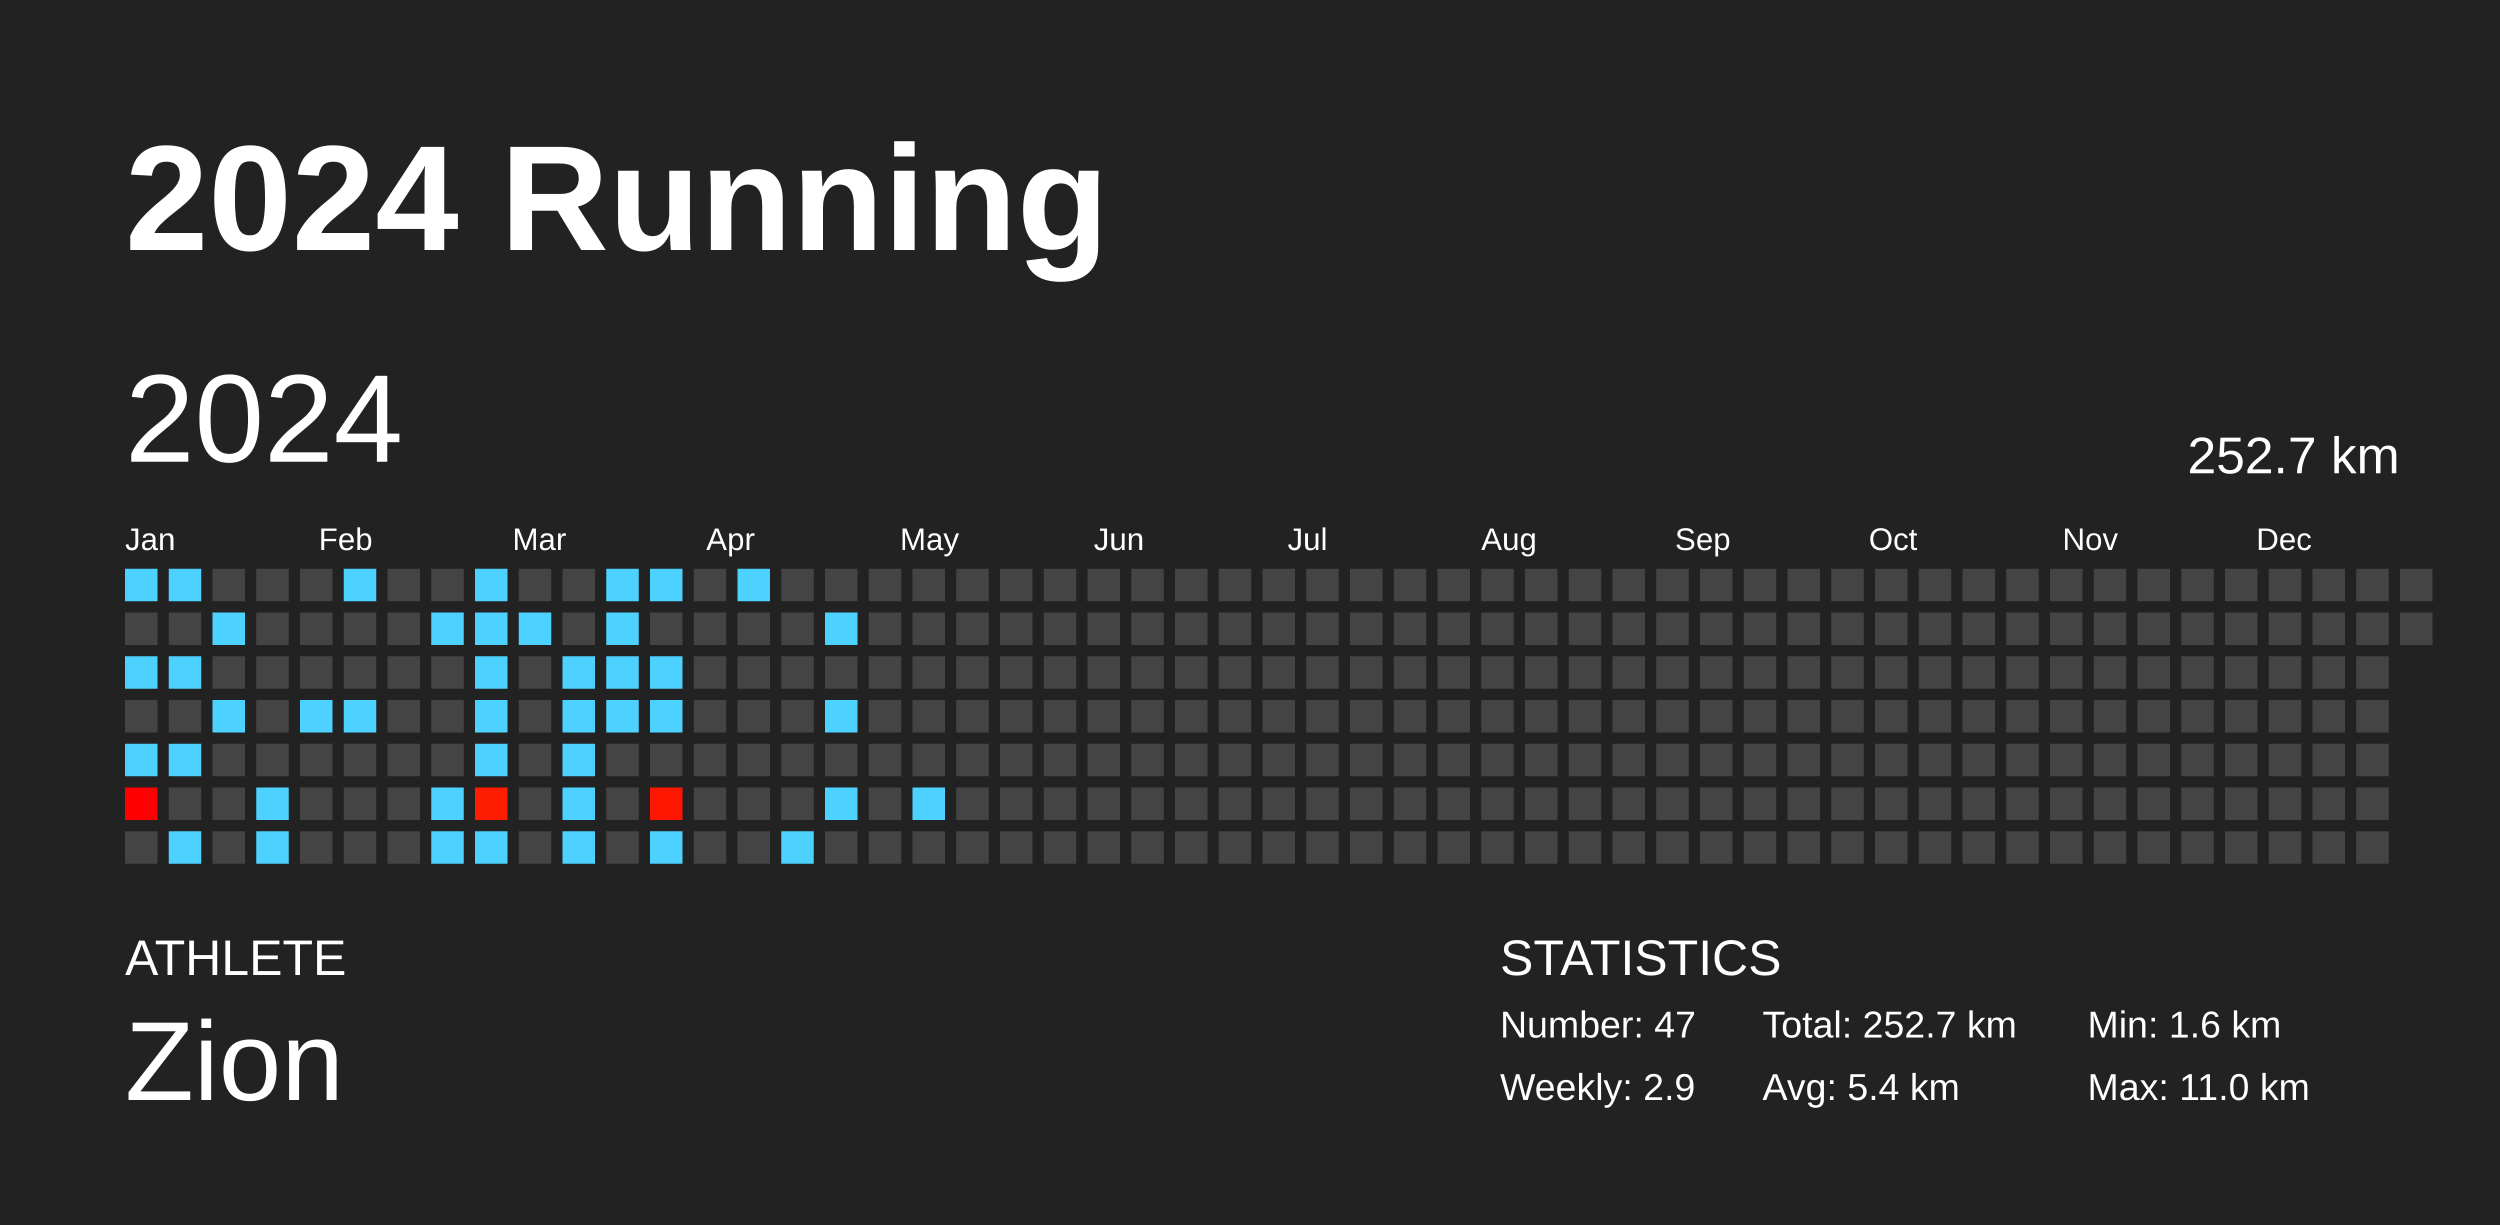
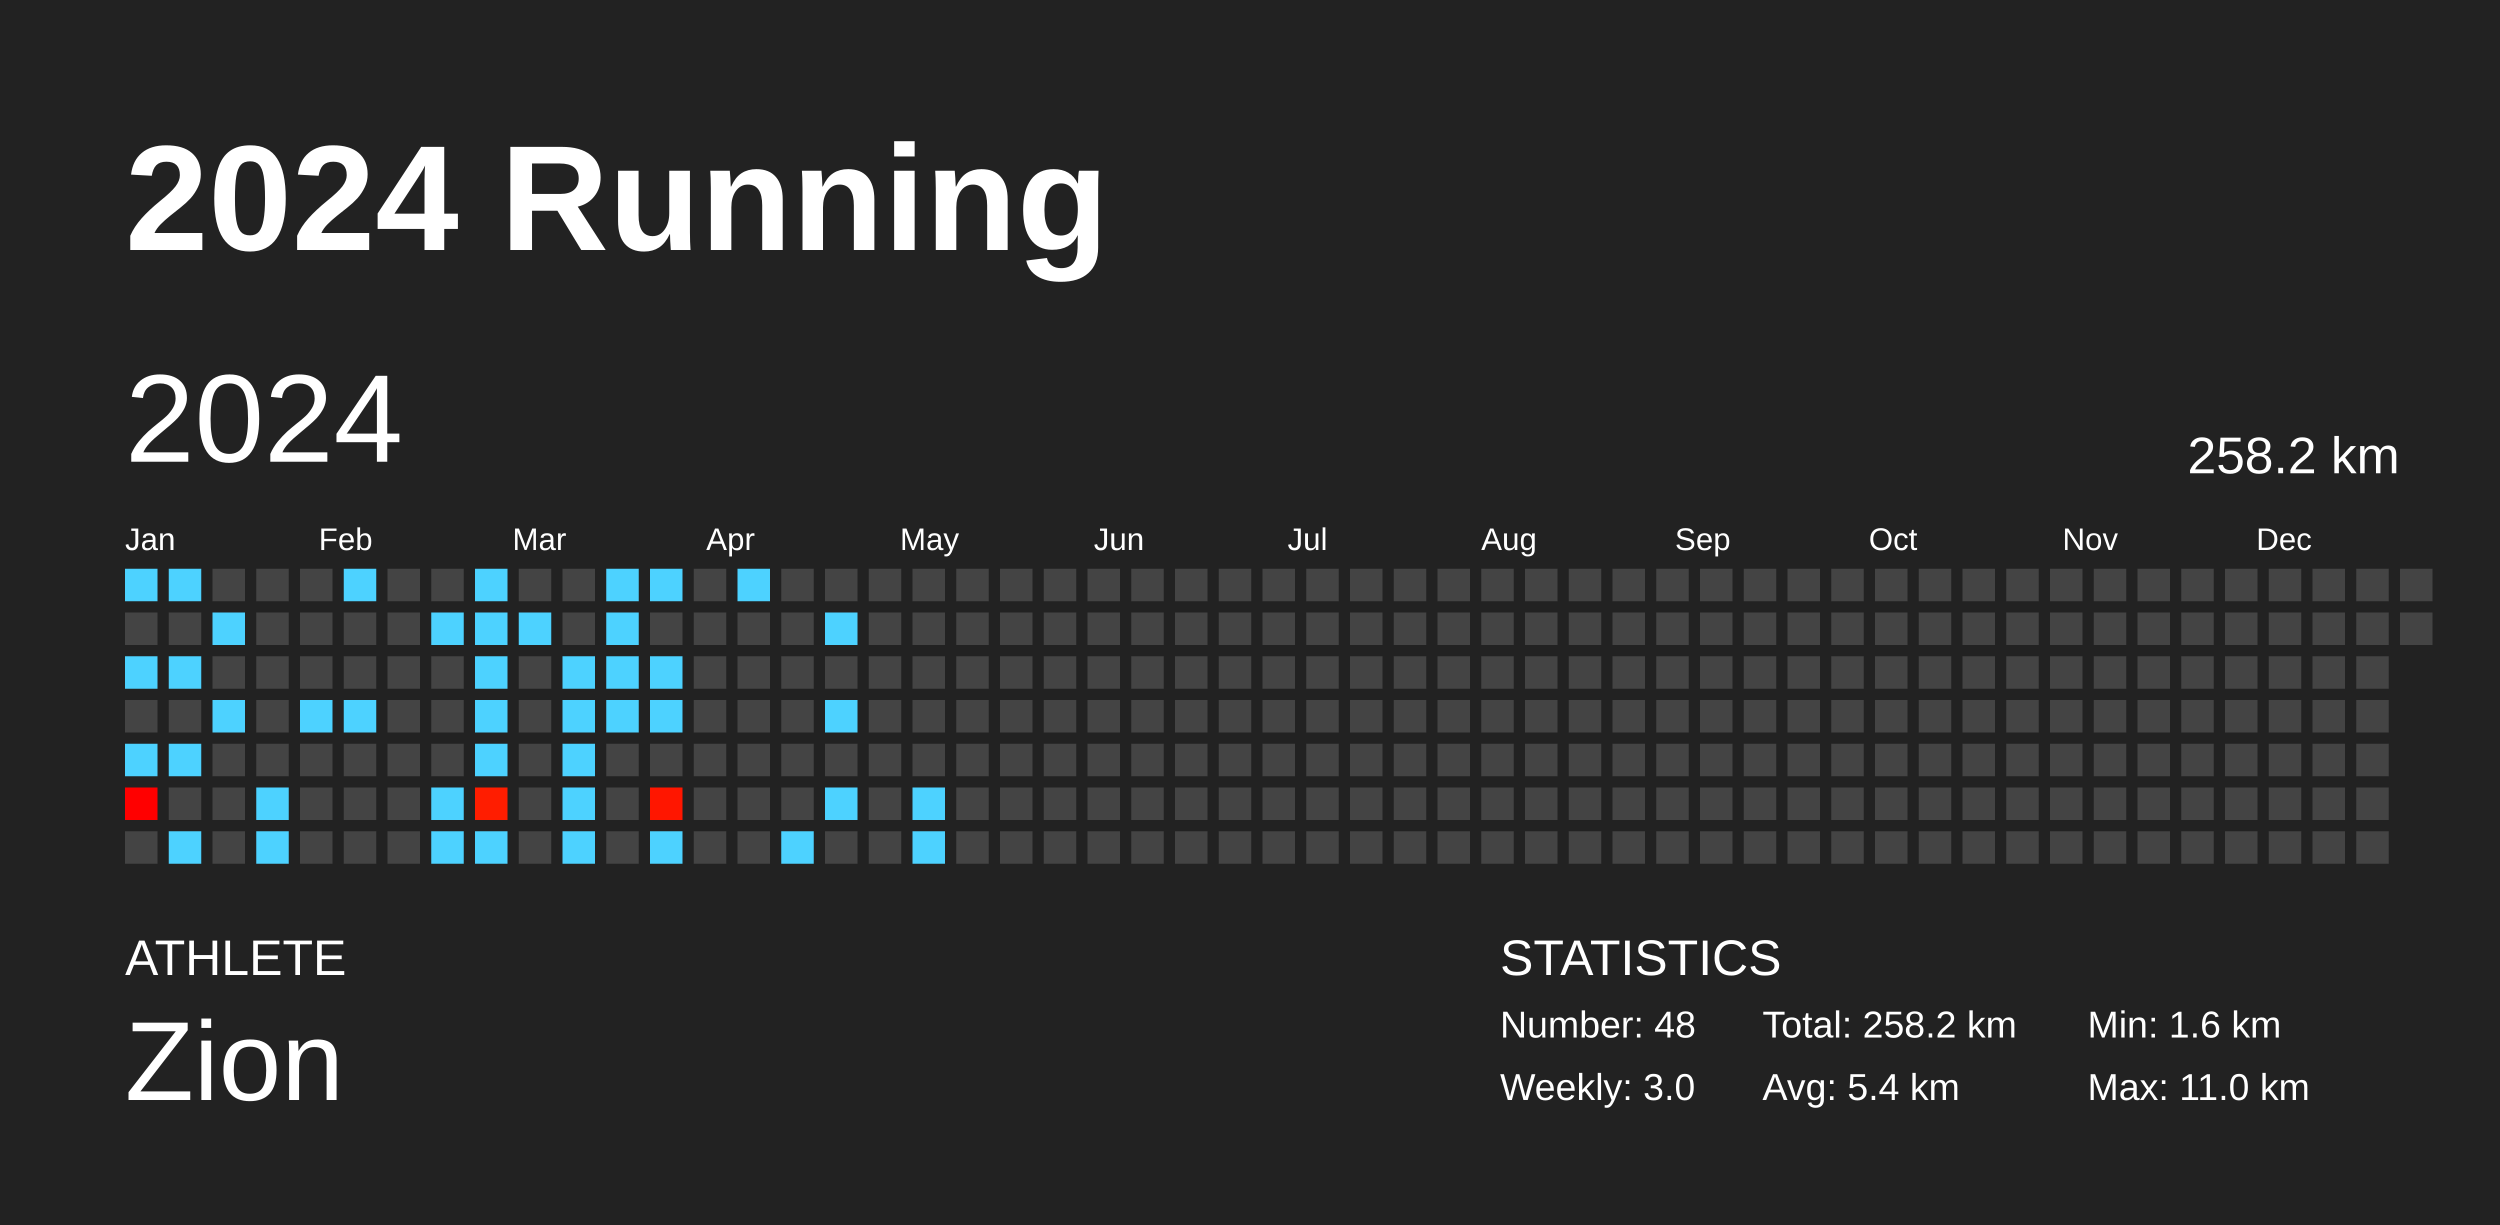
<svg xmlns="http://www.w3.org/2000/svg" baseProfile="full" height="98mm" version="1.1" viewBox="0,0,200,98" width="200mm">
  <defs />
  <rect fill="#222222" height="98" width="200" x="0" y="0" />
  <text fill="#FFFFFF" style="font-size:12px; font-family:Arial; font-weight:bold;" x="10" y="20">2024 Running</text>
  <text fill="#FFFFFF" style="font-size:4px; font-family:Arial" x="10" y="78">ATHLETE</text>
  <text fill="#FFFFFF" style="font-size:9px; font-family:Arial" x="10" y="88">Zion</text>
  <text fill="#FFFFFF" style="font-size:4px; font-family:Arial" x="120" y="78">STATISTICS</text>
-   <text fill="#FFFFFF" style="font-size:3px; font-family:Arial" x="120" y="83">Number: 47</text>
-   <text fill="#FFFFFF" style="font-size:3px; font-family:Arial" x="120" y="88">Weekly: 2.9</text>
-   <text fill="#FFFFFF" style="font-size:3px; font-family:Arial" x="141" y="83">Total: 252.7 km</text>
+   <text fill="#FFFFFF" style="font-size:3px; font-family:Arial" x="120" y="83">Number: 48</text>
+   <text fill="#FFFFFF" style="font-size:3px; font-family:Arial" x="120" y="88">Weekly: 3.0</text>
+   <text fill="#FFFFFF" style="font-size:3px; font-family:Arial" x="141" y="83">Total: 258.2 km</text>
  <text fill="#FFFFFF" style="font-size:3px; font-family:Arial" x="141" y="88">Avg: 5.4 km</text>
  <text fill="#FFFFFF" style="font-size:3px; font-family:Arial" x="167" y="83">Min: 1.6 km</text>
  <text fill="#FFFFFF" style="font-size:3px; font-family:Arial" x="167" y="88">Max: 11.0 km</text>
  <text dominant-baseline="hanging" fill="#FFFFFF" style="font-size:10.0px; font-family:Arial;" x="10" y="30">2024</text>
-   <text dominant-baseline="hanging" fill="#FFFFFF" style="font-size:4.125px; font-family:Arial;" x="175" y="35">252.7 km</text>
+   <text dominant-baseline="hanging" fill="#FFFFFF" style="font-size:4.125px; font-family:Arial;" x="175" y="35">258.2 km</text>
  <text fill="#FFFFFF" style="font-size:2.5px; font-family:Arial" x="10.0" y="44">Jan</text>
  <text fill="#FFFFFF" style="font-size:2.5px; font-family:Arial" x="25.5" y="44">Feb</text>
  <text fill="#FFFFFF" style="font-size:2.5px; font-family:Arial" x="41.0" y="44">Mar</text>
  <text fill="#FFFFFF" style="font-size:2.5px; font-family:Arial" x="56.5" y="44">Apr</text>
  <text fill="#FFFFFF" style="font-size:2.5px; font-family:Arial" x="72.0" y="44">May</text>
  <text fill="#FFFFFF" style="font-size:2.5px; font-family:Arial" x="87.5" y="44">Jun</text>
  <text fill="#FFFFFF" style="font-size:2.5px; font-family:Arial" x="103.0" y="44">Jul</text>
  <text fill="#FFFFFF" style="font-size:2.5px; font-family:Arial" x="118.5" y="44">Aug</text>
  <text fill="#FFFFFF" style="font-size:2.5px; font-family:Arial" x="134.0" y="44">Sep</text>
  <text fill="#FFFFFF" style="font-size:2.5px; font-family:Arial" x="149.5" y="44">Oct</text>
  <text fill="#FFFFFF" style="font-size:2.5px; font-family:Arial" x="165.0" y="44">Nov</text>
  <text fill="#FFFFFF" style="font-size:2.5px; font-family:Arial" x="180.5" y="44">Dec</text>
  <rect fill="#4dd2ff" height="2.6" width="2.6" x="10.0" y="45.5" />
  <rect fill="#444444" height="2.6" width="2.6" x="10.0" y="49.0" />
  <rect fill="#4dd2ff" height="2.6" width="2.6" x="10.0" y="52.5" />
  <rect fill="#444444" height="2.6" width="2.6" x="10.0" y="56.0" />
  <rect fill="#4dd2ff" height="2.6" width="2.6" x="10.0" y="59.5" />
  <rect fill="#ff0000" height="2.6" width="2.6" x="10.0" y="63.0" />
  <rect fill="#444444" height="2.6" width="2.6" x="10.0" y="66.5" />
  <rect fill="#4dd2ff" height="2.6" width="2.6" x="13.5" y="45.5" />
  <rect fill="#444444" height="2.6" width="2.6" x="13.5" y="49.0" />
  <rect fill="#4dd2ff" height="2.6" width="2.6" x="13.5" y="52.5" />
  <rect fill="#444444" height="2.6" width="2.6" x="13.5" y="56.0" />
  <rect fill="#4dd2ff" height="2.6" width="2.6" x="13.5" y="59.5" />
  <rect fill="#444444" height="2.6" width="2.6" x="13.5" y="63.0" />
  <rect fill="#4dd2ff" height="2.6" width="2.6" x="13.5" y="66.5" />
  <rect fill="#444444" height="2.6" width="2.6" x="17.0" y="45.5" />
  <rect fill="#4dd2ff" height="2.6" width="2.6" x="17.0" y="49.0" />
  <rect fill="#444444" height="2.6" width="2.6" x="17.0" y="52.5" />
  <rect fill="#4dd2ff" height="2.6" width="2.6" x="17.0" y="56.0" />
  <rect fill="#444444" height="2.6" width="2.6" x="17.0" y="59.5" />
  <rect fill="#444444" height="2.6" width="2.6" x="17.0" y="63.0" />
  <rect fill="#444444" height="2.6" width="2.6" x="17.0" y="66.5" />
  <rect fill="#444444" height="2.6" width="2.6" x="20.5" y="45.5" />
  <rect fill="#444444" height="2.6" width="2.6" x="20.5" y="49.0" />
  <rect fill="#444444" height="2.6" width="2.6" x="20.5" y="52.5" />
  <rect fill="#444444" height="2.6" width="2.6" x="20.5" y="56.0" />
  <rect fill="#444444" height="2.6" width="2.6" x="20.5" y="59.5" />
  <rect fill="#4dd2ff" height="2.6" width="2.6" x="20.5" y="63.0" />
  <rect fill="#4dd2ff" height="2.6" width="2.6" x="20.5" y="66.5" />
  <rect fill="#444444" height="2.6" width="2.6" x="24.0" y="45.5" />
  <rect fill="#444444" height="2.6" width="2.6" x="24.0" y="49.0" />
  <rect fill="#444444" height="2.6" width="2.6" x="24.0" y="52.5" />
  <rect fill="#4dd2ff" height="2.6" width="2.6" x="24.0" y="56.0" />
  <rect fill="#444444" height="2.6" width="2.6" x="24.0" y="59.5" />
  <rect fill="#444444" height="2.6" width="2.6" x="24.0" y="63.0" />
  <rect fill="#444444" height="2.6" width="2.6" x="24.0" y="66.5" />
  <rect fill="#4dd2ff" height="2.6" width="2.6" x="27.5" y="45.5" />
  <rect fill="#444444" height="2.6" width="2.6" x="27.5" y="49.0" />
  <rect fill="#444444" height="2.6" width="2.6" x="27.5" y="52.5" />
  <rect fill="#4dd2ff" height="2.6" width="2.6" x="27.5" y="56.0" />
  <rect fill="#444444" height="2.6" width="2.6" x="27.5" y="59.5" />
  <rect fill="#444444" height="2.6" width="2.6" x="27.5" y="63.0" />
  <rect fill="#444444" height="2.6" width="2.6" x="27.5" y="66.5" />
  <rect fill="#444444" height="2.6" width="2.6" x="31.0" y="45.5" />
  <rect fill="#444444" height="2.6" width="2.6" x="31.0" y="49.0" />
  <rect fill="#444444" height="2.6" width="2.6" x="31.0" y="52.5" />
  <rect fill="#444444" height="2.6" width="2.6" x="31.0" y="56.0" />
  <rect fill="#444444" height="2.6" width="2.6" x="31.0" y="59.5" />
  <rect fill="#444444" height="2.6" width="2.6" x="31.0" y="63.0" />
  <rect fill="#444444" height="2.6" width="2.6" x="31.0" y="66.5" />
  <rect fill="#444444" height="2.6" width="2.6" x="34.5" y="45.5" />
  <rect fill="#4dd2ff" height="2.6" width="2.6" x="34.5" y="49.0" />
  <rect fill="#444444" height="2.6" width="2.6" x="34.5" y="52.5" />
  <rect fill="#444444" height="2.6" width="2.6" x="34.5" y="56.0" />
  <rect fill="#444444" height="2.6" width="2.6" x="34.5" y="59.5" />
  <rect fill="#4dd2ff" height="2.6" width="2.6" x="34.5" y="63.0" />
  <rect fill="#4dd2ff" height="2.6" width="2.6" x="34.5" y="66.5" />
  <rect fill="#4dd2ff" height="2.6" width="2.6" x="38.0" y="45.5" />
  <rect fill="#4dd2ff" height="2.6" width="2.6" x="38.0" y="49.0" />
  <rect fill="#4dd2ff" height="2.6" width="2.6" x="38.0" y="52.5" />
  <rect fill="#4dd2ff" height="2.6" width="2.6" x="38.0" y="56.0" />
  <rect fill="#4dd2ff" height="2.6" width="2.6" x="38.0" y="59.5" />
  <rect fill="#ff1d00" height="2.6" width="2.6" x="38.0" y="63.0" />
  <rect fill="#4dd2ff" height="2.6" width="2.6" x="38.0" y="66.5" />
  <rect fill="#444444" height="2.6" width="2.6" x="41.5" y="45.5" />
  <rect fill="#4dd2ff" height="2.6" width="2.6" x="41.5" y="49.0" />
  <rect fill="#444444" height="2.6" width="2.6" x="41.5" y="52.5" />
  <rect fill="#444444" height="2.6" width="2.6" x="41.5" y="56.0" />
  <rect fill="#444444" height="2.6" width="2.6" x="41.5" y="59.5" />
  <rect fill="#444444" height="2.6" width="2.6" x="41.5" y="63.0" />
  <rect fill="#444444" height="2.6" width="2.6" x="41.5" y="66.5" />
  <rect fill="#444444" height="2.6" width="2.6" x="45.0" y="45.5" />
  <rect fill="#444444" height="2.6" width="2.6" x="45.0" y="49.0" />
  <rect fill="#4dd2ff" height="2.6" width="2.6" x="45.0" y="52.5" />
  <rect fill="#4dd2ff" height="2.6" width="2.6" x="45.0" y="56.0" />
  <rect fill="#4dd2ff" height="2.6" width="2.6" x="45.0" y="59.5" />
  <rect fill="#4dd2ff" height="2.6" width="2.6" x="45.0" y="63.0" />
  <rect fill="#4dd2ff" height="2.6" width="2.6" x="45.0" y="66.5" />
  <rect fill="#4dd2ff" height="2.6" width="2.6" x="48.5" y="45.5" />
  <rect fill="#4dd2ff" height="2.6" width="2.6" x="48.5" y="49.0" />
  <rect fill="#4dd2ff" height="2.6" width="2.6" x="48.5" y="52.5" />
  <rect fill="#4dd2ff" height="2.6" width="2.6" x="48.5" y="56.0" />
  <rect fill="#444444" height="2.6" width="2.6" x="48.5" y="59.5" />
  <rect fill="#444444" height="2.6" width="2.6" x="48.5" y="63.0" />
  <rect fill="#444444" height="2.6" width="2.6" x="48.5" y="66.5" />
  <rect fill="#4dd2ff" height="2.6" width="2.6" x="52.0" y="45.5" />
  <rect fill="#444444" height="2.6" width="2.6" x="52.0" y="49.0" />
  <rect fill="#4dd2ff" height="2.6" width="2.6" x="52.0" y="52.5" />
  <rect fill="#4dd2ff" height="2.6" width="2.6" x="52.0" y="56.0" />
  <rect fill="#444444" height="2.6" width="2.6" x="52.0" y="59.5" />
  <rect fill="#ff1600" height="2.6" width="2.6" x="52.0" y="63.0" />
  <rect fill="#4dd2ff" height="2.6" width="2.6" x="52.0" y="66.5" />
  <rect fill="#444444" height="2.6" width="2.6" x="55.5" y="45.5" />
  <rect fill="#444444" height="2.6" width="2.6" x="55.5" y="49.0" />
  <rect fill="#444444" height="2.6" width="2.6" x="55.5" y="52.5" />
  <rect fill="#444444" height="2.6" width="2.6" x="55.5" y="56.0" />
  <rect fill="#444444" height="2.6" width="2.6" x="55.5" y="59.5" />
  <rect fill="#444444" height="2.6" width="2.6" x="55.5" y="63.0" />
  <rect fill="#444444" height="2.6" width="2.6" x="55.5" y="66.5" />
  <rect fill="#4dd2ff" height="2.6" width="2.6" x="59.0" y="45.5" />
  <rect fill="#444444" height="2.6" width="2.6" x="59.0" y="49.0" />
  <rect fill="#444444" height="2.6" width="2.6" x="59.0" y="52.5" />
  <rect fill="#444444" height="2.6" width="2.6" x="59.0" y="56.0" />
  <rect fill="#444444" height="2.6" width="2.6" x="59.0" y="59.5" />
  <rect fill="#444444" height="2.6" width="2.6" x="59.0" y="63.0" />
  <rect fill="#444444" height="2.6" width="2.6" x="59.0" y="66.5" />
  <rect fill="#444444" height="2.6" width="2.6" x="62.5" y="45.5" />
  <rect fill="#444444" height="2.6" width="2.6" x="62.5" y="49.0" />
  <rect fill="#444444" height="2.6" width="2.6" x="62.5" y="52.5" />
  <rect fill="#444444" height="2.6" width="2.6" x="62.5" y="56.0" />
  <rect fill="#444444" height="2.6" width="2.6" x="62.5" y="59.5" />
  <rect fill="#444444" height="2.6" width="2.6" x="62.5" y="63.0" />
  <rect fill="#4dd2ff" height="2.6" width="2.6" x="62.5" y="66.5" />
  <rect fill="#444444" height="2.6" width="2.6" x="66.0" y="45.5" />
  <rect fill="#4dd2ff" height="2.6" width="2.6" x="66.0" y="49.0" />
  <rect fill="#444444" height="2.6" width="2.6" x="66.0" y="52.5" />
  <rect fill="#4dd2ff" height="2.6" width="2.6" x="66.0" y="56.0" />
  <rect fill="#444444" height="2.6" width="2.6" x="66.0" y="59.5" />
  <rect fill="#4dd2ff" height="2.6" width="2.6" x="66.0" y="63.0" />
  <rect fill="#444444" height="2.6" width="2.6" x="66.0" y="66.5" />
  <rect fill="#444444" height="2.6" width="2.6" x="69.5" y="45.5" />
  <rect fill="#444444" height="2.6" width="2.6" x="69.5" y="49.0" />
  <rect fill="#444444" height="2.6" width="2.6" x="69.5" y="52.5" />
  <rect fill="#444444" height="2.6" width="2.6" x="69.5" y="56.0" />
  <rect fill="#444444" height="2.6" width="2.6" x="69.5" y="59.5" />
  <rect fill="#444444" height="2.6" width="2.6" x="69.5" y="63.0" />
  <rect fill="#444444" height="2.6" width="2.6" x="69.5" y="66.5" />
  <rect fill="#444444" height="2.6" width="2.6" x="73.0" y="45.5" />
  <rect fill="#444444" height="2.6" width="2.6" x="73.0" y="49.0" />
  <rect fill="#444444" height="2.6" width="2.6" x="73.0" y="52.5" />
  <rect fill="#444444" height="2.6" width="2.6" x="73.0" y="56.0" />
  <rect fill="#444444" height="2.6" width="2.6" x="73.0" y="59.5" />
  <rect fill="#4dd2ff" height="2.6" width="2.6" x="73.0" y="63.0" />
-   <rect fill="#444444" height="2.6" width="2.6" x="73.0" y="66.5" />
+   <rect fill="#4dd2ff" height="2.6" width="2.6" x="73.0" y="66.5" />
  <rect fill="#444444" height="2.6" width="2.6" x="76.5" y="45.5" />
  <rect fill="#444444" height="2.6" width="2.6" x="76.5" y="49.0" />
  <rect fill="#444444" height="2.6" width="2.6" x="76.5" y="52.5" />
  <rect fill="#444444" height="2.6" width="2.6" x="76.5" y="56.0" />
  <rect fill="#444444" height="2.6" width="2.6" x="76.5" y="59.5" />
  <rect fill="#444444" height="2.6" width="2.6" x="76.5" y="63.0" />
  <rect fill="#444444" height="2.6" width="2.6" x="76.5" y="66.5" />
  <rect fill="#444444" height="2.6" width="2.6" x="80.0" y="45.5" />
  <rect fill="#444444" height="2.6" width="2.6" x="80.0" y="49.0" />
  <rect fill="#444444" height="2.6" width="2.6" x="80.0" y="52.5" />
  <rect fill="#444444" height="2.6" width="2.6" x="80.0" y="56.0" />
  <rect fill="#444444" height="2.6" width="2.6" x="80.0" y="59.5" />
  <rect fill="#444444" height="2.6" width="2.6" x="80.0" y="63.0" />
  <rect fill="#444444" height="2.6" width="2.6" x="80.0" y="66.5" />
  <rect fill="#444444" height="2.6" width="2.6" x="83.5" y="45.5" />
  <rect fill="#444444" height="2.6" width="2.6" x="83.5" y="49.0" />
  <rect fill="#444444" height="2.6" width="2.6" x="83.5" y="52.5" />
  <rect fill="#444444" height="2.6" width="2.6" x="83.5" y="56.0" />
  <rect fill="#444444" height="2.6" width="2.6" x="83.5" y="59.5" />
  <rect fill="#444444" height="2.6" width="2.6" x="83.5" y="63.0" />
  <rect fill="#444444" height="2.6" width="2.6" x="83.5" y="66.5" />
  <rect fill="#444444" height="2.6" width="2.6" x="87.0" y="45.5" />
  <rect fill="#444444" height="2.6" width="2.6" x="87.0" y="49.0" />
  <rect fill="#444444" height="2.6" width="2.6" x="87.0" y="52.5" />
  <rect fill="#444444" height="2.6" width="2.6" x="87.0" y="56.0" />
  <rect fill="#444444" height="2.6" width="2.6" x="87.0" y="59.5" />
  <rect fill="#444444" height="2.6" width="2.6" x="87.0" y="63.0" />
  <rect fill="#444444" height="2.6" width="2.6" x="87.0" y="66.5" />
  <rect fill="#444444" height="2.6" width="2.6" x="90.5" y="45.5" />
  <rect fill="#444444" height="2.6" width="2.6" x="90.5" y="49.0" />
  <rect fill="#444444" height="2.6" width="2.6" x="90.5" y="52.5" />
  <rect fill="#444444" height="2.6" width="2.6" x="90.5" y="56.0" />
  <rect fill="#444444" height="2.6" width="2.6" x="90.5" y="59.5" />
  <rect fill="#444444" height="2.6" width="2.6" x="90.5" y="63.0" />
  <rect fill="#444444" height="2.6" width="2.6" x="90.5" y="66.5" />
  <rect fill="#444444" height="2.6" width="2.6" x="94.0" y="45.5" />
  <rect fill="#444444" height="2.6" width="2.6" x="94.0" y="49.0" />
  <rect fill="#444444" height="2.6" width="2.6" x="94.0" y="52.5" />
  <rect fill="#444444" height="2.6" width="2.6" x="94.0" y="56.0" />
  <rect fill="#444444" height="2.6" width="2.6" x="94.0" y="59.5" />
  <rect fill="#444444" height="2.6" width="2.6" x="94.0" y="63.0" />
  <rect fill="#444444" height="2.6" width="2.6" x="94.0" y="66.5" />
  <rect fill="#444444" height="2.6" width="2.6" x="97.5" y="45.5" />
  <rect fill="#444444" height="2.6" width="2.6" x="97.5" y="49.0" />
  <rect fill="#444444" height="2.6" width="2.6" x="97.5" y="52.5" />
  <rect fill="#444444" height="2.6" width="2.6" x="97.5" y="56.0" />
  <rect fill="#444444" height="2.6" width="2.6" x="97.5" y="59.5" />
  <rect fill="#444444" height="2.6" width="2.6" x="97.5" y="63.0" />
  <rect fill="#444444" height="2.6" width="2.6" x="97.5" y="66.5" />
  <rect fill="#444444" height="2.6" width="2.6" x="101.0" y="45.5" />
  <rect fill="#444444" height="2.6" width="2.6" x="101.0" y="49.0" />
  <rect fill="#444444" height="2.6" width="2.6" x="101.0" y="52.5" />
  <rect fill="#444444" height="2.6" width="2.6" x="101.0" y="56.0" />
  <rect fill="#444444" height="2.6" width="2.6" x="101.0" y="59.5" />
  <rect fill="#444444" height="2.6" width="2.6" x="101.0" y="63.0" />
  <rect fill="#444444" height="2.6" width="2.6" x="101.0" y="66.5" />
  <rect fill="#444444" height="2.6" width="2.6" x="104.5" y="45.5" />
  <rect fill="#444444" height="2.6" width="2.6" x="104.5" y="49.0" />
  <rect fill="#444444" height="2.6" width="2.6" x="104.5" y="52.5" />
  <rect fill="#444444" height="2.6" width="2.6" x="104.5" y="56.0" />
  <rect fill="#444444" height="2.6" width="2.6" x="104.5" y="59.5" />
  <rect fill="#444444" height="2.6" width="2.6" x="104.5" y="63.0" />
  <rect fill="#444444" height="2.6" width="2.6" x="104.5" y="66.5" />
  <rect fill="#444444" height="2.6" width="2.6" x="108.0" y="45.5" />
  <rect fill="#444444" height="2.6" width="2.6" x="108.0" y="49.0" />
  <rect fill="#444444" height="2.6" width="2.6" x="108.0" y="52.5" />
  <rect fill="#444444" height="2.6" width="2.6" x="108.0" y="56.0" />
  <rect fill="#444444" height="2.6" width="2.6" x="108.0" y="59.5" />
  <rect fill="#444444" height="2.6" width="2.6" x="108.0" y="63.0" />
  <rect fill="#444444" height="2.6" width="2.6" x="108.0" y="66.5" />
  <rect fill="#444444" height="2.6" width="2.6" x="111.5" y="45.5" />
  <rect fill="#444444" height="2.6" width="2.6" x="111.5" y="49.0" />
  <rect fill="#444444" height="2.6" width="2.6" x="111.5" y="52.5" />
  <rect fill="#444444" height="2.6" width="2.6" x="111.5" y="56.0" />
  <rect fill="#444444" height="2.6" width="2.6" x="111.5" y="59.5" />
  <rect fill="#444444" height="2.6" width="2.6" x="111.5" y="63.0" />
  <rect fill="#444444" height="2.6" width="2.6" x="111.5" y="66.5" />
  <rect fill="#444444" height="2.6" width="2.6" x="115.0" y="45.5" />
  <rect fill="#444444" height="2.6" width="2.6" x="115.0" y="49.0" />
  <rect fill="#444444" height="2.6" width="2.6" x="115.0" y="52.5" />
  <rect fill="#444444" height="2.6" width="2.6" x="115.0" y="56.0" />
  <rect fill="#444444" height="2.6" width="2.6" x="115.0" y="59.5" />
  <rect fill="#444444" height="2.6" width="2.6" x="115.0" y="63.0" />
  <rect fill="#444444" height="2.6" width="2.6" x="115.0" y="66.5" />
  <rect fill="#444444" height="2.6" width="2.6" x="118.5" y="45.5" />
  <rect fill="#444444" height="2.6" width="2.6" x="118.5" y="49.0" />
  <rect fill="#444444" height="2.6" width="2.6" x="118.5" y="52.5" />
  <rect fill="#444444" height="2.6" width="2.6" x="118.5" y="56.0" />
  <rect fill="#444444" height="2.6" width="2.6" x="118.5" y="59.5" />
  <rect fill="#444444" height="2.6" width="2.6" x="118.5" y="63.0" />
  <rect fill="#444444" height="2.6" width="2.6" x="118.5" y="66.5" />
  <rect fill="#444444" height="2.6" width="2.6" x="122.0" y="45.5" />
  <rect fill="#444444" height="2.6" width="2.6" x="122.0" y="49.0" />
  <rect fill="#444444" height="2.6" width="2.6" x="122.0" y="52.5" />
  <rect fill="#444444" height="2.6" width="2.6" x="122.0" y="56.0" />
  <rect fill="#444444" height="2.6" width="2.6" x="122.0" y="59.5" />
  <rect fill="#444444" height="2.6" width="2.6" x="122.0" y="63.0" />
  <rect fill="#444444" height="2.6" width="2.6" x="122.0" y="66.5" />
  <rect fill="#444444" height="2.6" width="2.6" x="125.5" y="45.5" />
  <rect fill="#444444" height="2.6" width="2.6" x="125.5" y="49.0" />
  <rect fill="#444444" height="2.6" width="2.6" x="125.5" y="52.5" />
  <rect fill="#444444" height="2.6" width="2.6" x="125.5" y="56.0" />
  <rect fill="#444444" height="2.6" width="2.6" x="125.5" y="59.5" />
  <rect fill="#444444" height="2.6" width="2.6" x="125.5" y="63.0" />
  <rect fill="#444444" height="2.6" width="2.6" x="125.5" y="66.5" />
  <rect fill="#444444" height="2.6" width="2.6" x="129.0" y="45.5" />
  <rect fill="#444444" height="2.6" width="2.6" x="129.0" y="49.0" />
  <rect fill="#444444" height="2.6" width="2.6" x="129.0" y="52.5" />
  <rect fill="#444444" height="2.6" width="2.6" x="129.0" y="56.0" />
  <rect fill="#444444" height="2.6" width="2.6" x="129.0" y="59.5" />
  <rect fill="#444444" height="2.6" width="2.6" x="129.0" y="63.0" />
  <rect fill="#444444" height="2.6" width="2.6" x="129.0" y="66.5" />
  <rect fill="#444444" height="2.6" width="2.6" x="132.5" y="45.5" />
  <rect fill="#444444" height="2.6" width="2.6" x="132.5" y="49.0" />
  <rect fill="#444444" height="2.6" width="2.6" x="132.5" y="52.5" />
  <rect fill="#444444" height="2.6" width="2.6" x="132.5" y="56.0" />
  <rect fill="#444444" height="2.6" width="2.6" x="132.5" y="59.5" />
  <rect fill="#444444" height="2.6" width="2.6" x="132.5" y="63.0" />
  <rect fill="#444444" height="2.6" width="2.6" x="132.5" y="66.5" />
  <rect fill="#444444" height="2.6" width="2.6" x="136.0" y="45.5" />
  <rect fill="#444444" height="2.6" width="2.6" x="136.0" y="49.0" />
  <rect fill="#444444" height="2.6" width="2.6" x="136.0" y="52.5" />
  <rect fill="#444444" height="2.6" width="2.6" x="136.0" y="56.0" />
  <rect fill="#444444" height="2.6" width="2.6" x="136.0" y="59.5" />
  <rect fill="#444444" height="2.6" width="2.6" x="136.0" y="63.0" />
  <rect fill="#444444" height="2.6" width="2.6" x="136.0" y="66.5" />
  <rect fill="#444444" height="2.6" width="2.6" x="139.5" y="45.5" />
  <rect fill="#444444" height="2.6" width="2.6" x="139.5" y="49.0" />
  <rect fill="#444444" height="2.6" width="2.6" x="139.5" y="52.5" />
  <rect fill="#444444" height="2.6" width="2.6" x="139.5" y="56.0" />
  <rect fill="#444444" height="2.6" width="2.6" x="139.5" y="59.5" />
  <rect fill="#444444" height="2.6" width="2.6" x="139.5" y="63.0" />
  <rect fill="#444444" height="2.6" width="2.6" x="139.5" y="66.5" />
  <rect fill="#444444" height="2.6" width="2.6" x="143.0" y="45.5" />
  <rect fill="#444444" height="2.6" width="2.6" x="143.0" y="49.0" />
  <rect fill="#444444" height="2.6" width="2.6" x="143.0" y="52.5" />
  <rect fill="#444444" height="2.6" width="2.6" x="143.0" y="56.0" />
  <rect fill="#444444" height="2.6" width="2.6" x="143.0" y="59.5" />
  <rect fill="#444444" height="2.6" width="2.6" x="143.0" y="63.0" />
  <rect fill="#444444" height="2.6" width="2.6" x="143.0" y="66.5" />
  <rect fill="#444444" height="2.6" width="2.6" x="146.5" y="45.5" />
  <rect fill="#444444" height="2.6" width="2.6" x="146.5" y="49.0" />
  <rect fill="#444444" height="2.6" width="2.6" x="146.5" y="52.5" />
  <rect fill="#444444" height="2.6" width="2.6" x="146.5" y="56.0" />
  <rect fill="#444444" height="2.6" width="2.6" x="146.5" y="59.5" />
  <rect fill="#444444" height="2.6" width="2.6" x="146.5" y="63.0" />
  <rect fill="#444444" height="2.6" width="2.6" x="146.5" y="66.5" />
  <rect fill="#444444" height="2.6" width="2.6" x="150.0" y="45.5" />
  <rect fill="#444444" height="2.6" width="2.6" x="150.0" y="49.0" />
  <rect fill="#444444" height="2.6" width="2.6" x="150.0" y="52.5" />
  <rect fill="#444444" height="2.6" width="2.6" x="150.0" y="56.0" />
  <rect fill="#444444" height="2.6" width="2.6" x="150.0" y="59.5" />
  <rect fill="#444444" height="2.6" width="2.6" x="150.0" y="63.0" />
  <rect fill="#444444" height="2.6" width="2.6" x="150.0" y="66.5" />
  <rect fill="#444444" height="2.6" width="2.6" x="153.5" y="45.5" />
  <rect fill="#444444" height="2.6" width="2.6" x="153.5" y="49.0" />
  <rect fill="#444444" height="2.6" width="2.6" x="153.5" y="52.5" />
  <rect fill="#444444" height="2.6" width="2.6" x="153.5" y="56.0" />
  <rect fill="#444444" height="2.6" width="2.6" x="153.5" y="59.5" />
  <rect fill="#444444" height="2.6" width="2.6" x="153.5" y="63.0" />
  <rect fill="#444444" height="2.6" width="2.6" x="153.5" y="66.5" />
  <rect fill="#444444" height="2.6" width="2.6" x="157.0" y="45.5" />
  <rect fill="#444444" height="2.6" width="2.6" x="157.0" y="49.0" />
  <rect fill="#444444" height="2.6" width="2.6" x="157.0" y="52.5" />
  <rect fill="#444444" height="2.6" width="2.6" x="157.0" y="56.0" />
  <rect fill="#444444" height="2.6" width="2.6" x="157.0" y="59.5" />
  <rect fill="#444444" height="2.6" width="2.6" x="157.0" y="63.0" />
  <rect fill="#444444" height="2.6" width="2.6" x="157.0" y="66.5" />
  <rect fill="#444444" height="2.6" width="2.6" x="160.5" y="45.5" />
  <rect fill="#444444" height="2.6" width="2.6" x="160.5" y="49.0" />
  <rect fill="#444444" height="2.6" width="2.6" x="160.5" y="52.5" />
  <rect fill="#444444" height="2.6" width="2.6" x="160.5" y="56.0" />
  <rect fill="#444444" height="2.6" width="2.6" x="160.5" y="59.5" />
  <rect fill="#444444" height="2.6" width="2.6" x="160.5" y="63.0" />
  <rect fill="#444444" height="2.6" width="2.6" x="160.5" y="66.5" />
  <rect fill="#444444" height="2.6" width="2.6" x="164.0" y="45.5" />
  <rect fill="#444444" height="2.6" width="2.6" x="164.0" y="49.0" />
  <rect fill="#444444" height="2.6" width="2.6" x="164.0" y="52.5" />
  <rect fill="#444444" height="2.6" width="2.6" x="164.0" y="56.0" />
  <rect fill="#444444" height="2.6" width="2.6" x="164.0" y="59.5" />
  <rect fill="#444444" height="2.6" width="2.6" x="164.0" y="63.0" />
  <rect fill="#444444" height="2.6" width="2.6" x="164.0" y="66.5" />
  <rect fill="#444444" height="2.6" width="2.6" x="167.5" y="45.5" />
  <rect fill="#444444" height="2.6" width="2.6" x="167.5" y="49.0" />
  <rect fill="#444444" height="2.6" width="2.6" x="167.5" y="52.5" />
  <rect fill="#444444" height="2.6" width="2.6" x="167.5" y="56.0" />
  <rect fill="#444444" height="2.6" width="2.6" x="167.5" y="59.5" />
  <rect fill="#444444" height="2.6" width="2.6" x="167.5" y="63.0" />
  <rect fill="#444444" height="2.6" width="2.6" x="167.5" y="66.5" />
  <rect fill="#444444" height="2.6" width="2.6" x="171.0" y="45.5" />
  <rect fill="#444444" height="2.6" width="2.6" x="171.0" y="49.0" />
  <rect fill="#444444" height="2.6" width="2.6" x="171.0" y="52.5" />
  <rect fill="#444444" height="2.6" width="2.6" x="171.0" y="56.0" />
  <rect fill="#444444" height="2.6" width="2.6" x="171.0" y="59.5" />
  <rect fill="#444444" height="2.6" width="2.6" x="171.0" y="63.0" />
  <rect fill="#444444" height="2.6" width="2.6" x="171.0" y="66.5" />
  <rect fill="#444444" height="2.6" width="2.6" x="174.5" y="45.5" />
  <rect fill="#444444" height="2.6" width="2.6" x="174.5" y="49.0" />
  <rect fill="#444444" height="2.6" width="2.6" x="174.5" y="52.5" />
  <rect fill="#444444" height="2.6" width="2.6" x="174.5" y="56.0" />
  <rect fill="#444444" height="2.6" width="2.6" x="174.5" y="59.5" />
  <rect fill="#444444" height="2.6" width="2.6" x="174.5" y="63.0" />
  <rect fill="#444444" height="2.6" width="2.6" x="174.5" y="66.5" />
  <rect fill="#444444" height="2.6" width="2.6" x="178.0" y="45.5" />
  <rect fill="#444444" height="2.6" width="2.6" x="178.0" y="49.0" />
  <rect fill="#444444" height="2.6" width="2.6" x="178.0" y="52.5" />
  <rect fill="#444444" height="2.6" width="2.6" x="178.0" y="56.0" />
  <rect fill="#444444" height="2.6" width="2.6" x="178.0" y="59.5" />
  <rect fill="#444444" height="2.6" width="2.6" x="178.0" y="63.0" />
  <rect fill="#444444" height="2.6" width="2.6" x="178.0" y="66.5" />
  <rect fill="#444444" height="2.6" width="2.6" x="181.5" y="45.5" />
  <rect fill="#444444" height="2.6" width="2.6" x="181.5" y="49.0" />
  <rect fill="#444444" height="2.6" width="2.6" x="181.5" y="52.5" />
  <rect fill="#444444" height="2.6" width="2.6" x="181.5" y="56.0" />
  <rect fill="#444444" height="2.6" width="2.6" x="181.5" y="59.5" />
  <rect fill="#444444" height="2.6" width="2.6" x="181.5" y="63.0" />
  <rect fill="#444444" height="2.6" width="2.6" x="181.5" y="66.5" />
  <rect fill="#444444" height="2.6" width="2.6" x="185.0" y="45.5" />
  <rect fill="#444444" height="2.6" width="2.6" x="185.0" y="49.0" />
  <rect fill="#444444" height="2.6" width="2.6" x="185.0" y="52.5" />
  <rect fill="#444444" height="2.6" width="2.6" x="185.0" y="56.0" />
  <rect fill="#444444" height="2.6" width="2.6" x="185.0" y="59.5" />
  <rect fill="#444444" height="2.6" width="2.6" x="185.0" y="63.0" />
  <rect fill="#444444" height="2.6" width="2.6" x="185.0" y="66.5" />
  <rect fill="#444444" height="2.6" width="2.6" x="188.5" y="45.5" />
  <rect fill="#444444" height="2.6" width="2.6" x="188.5" y="49.0" />
  <rect fill="#444444" height="2.6" width="2.6" x="188.5" y="52.5" />
  <rect fill="#444444" height="2.6" width="2.6" x="188.5" y="56.0" />
  <rect fill="#444444" height="2.6" width="2.6" x="188.5" y="59.5" />
  <rect fill="#444444" height="2.6" width="2.6" x="188.5" y="63.0" />
  <rect fill="#444444" height="2.6" width="2.6" x="188.5" y="66.5" />
  <rect fill="#444444" height="2.6" width="2.6" x="192.0" y="45.5" />
  <rect fill="#444444" height="2.6" width="2.6" x="192.0" y="49.0" />
</svg>
